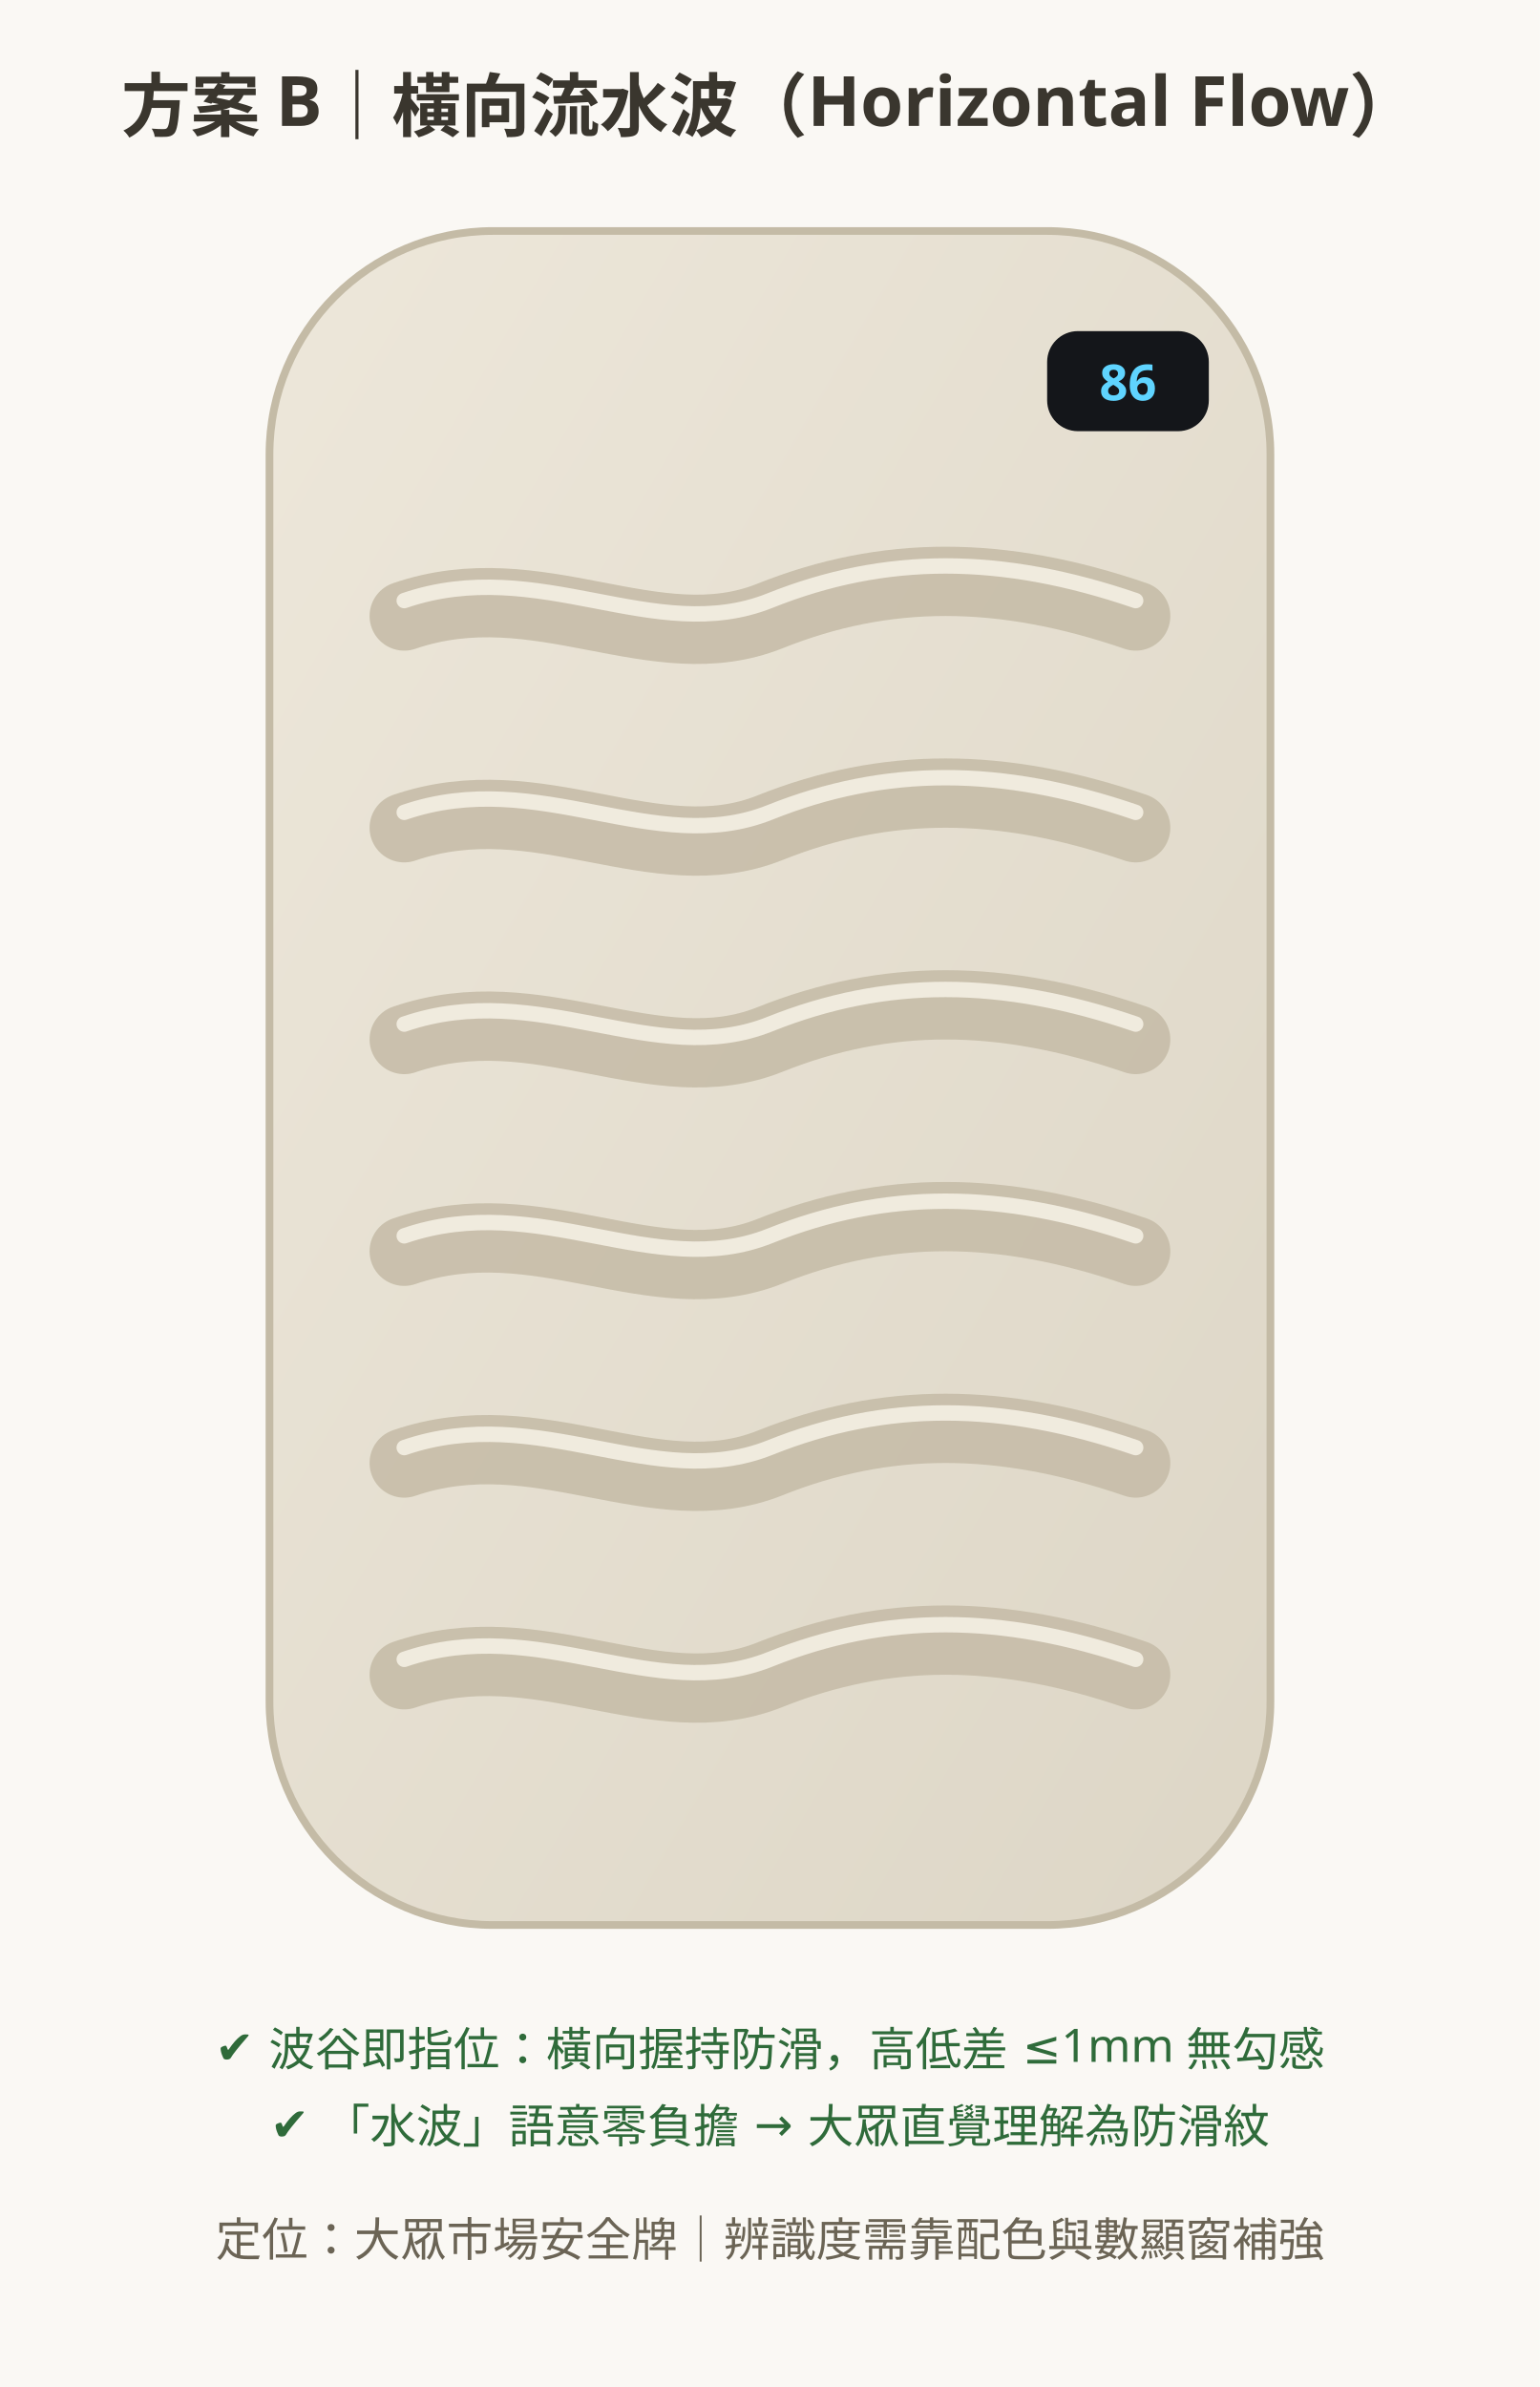
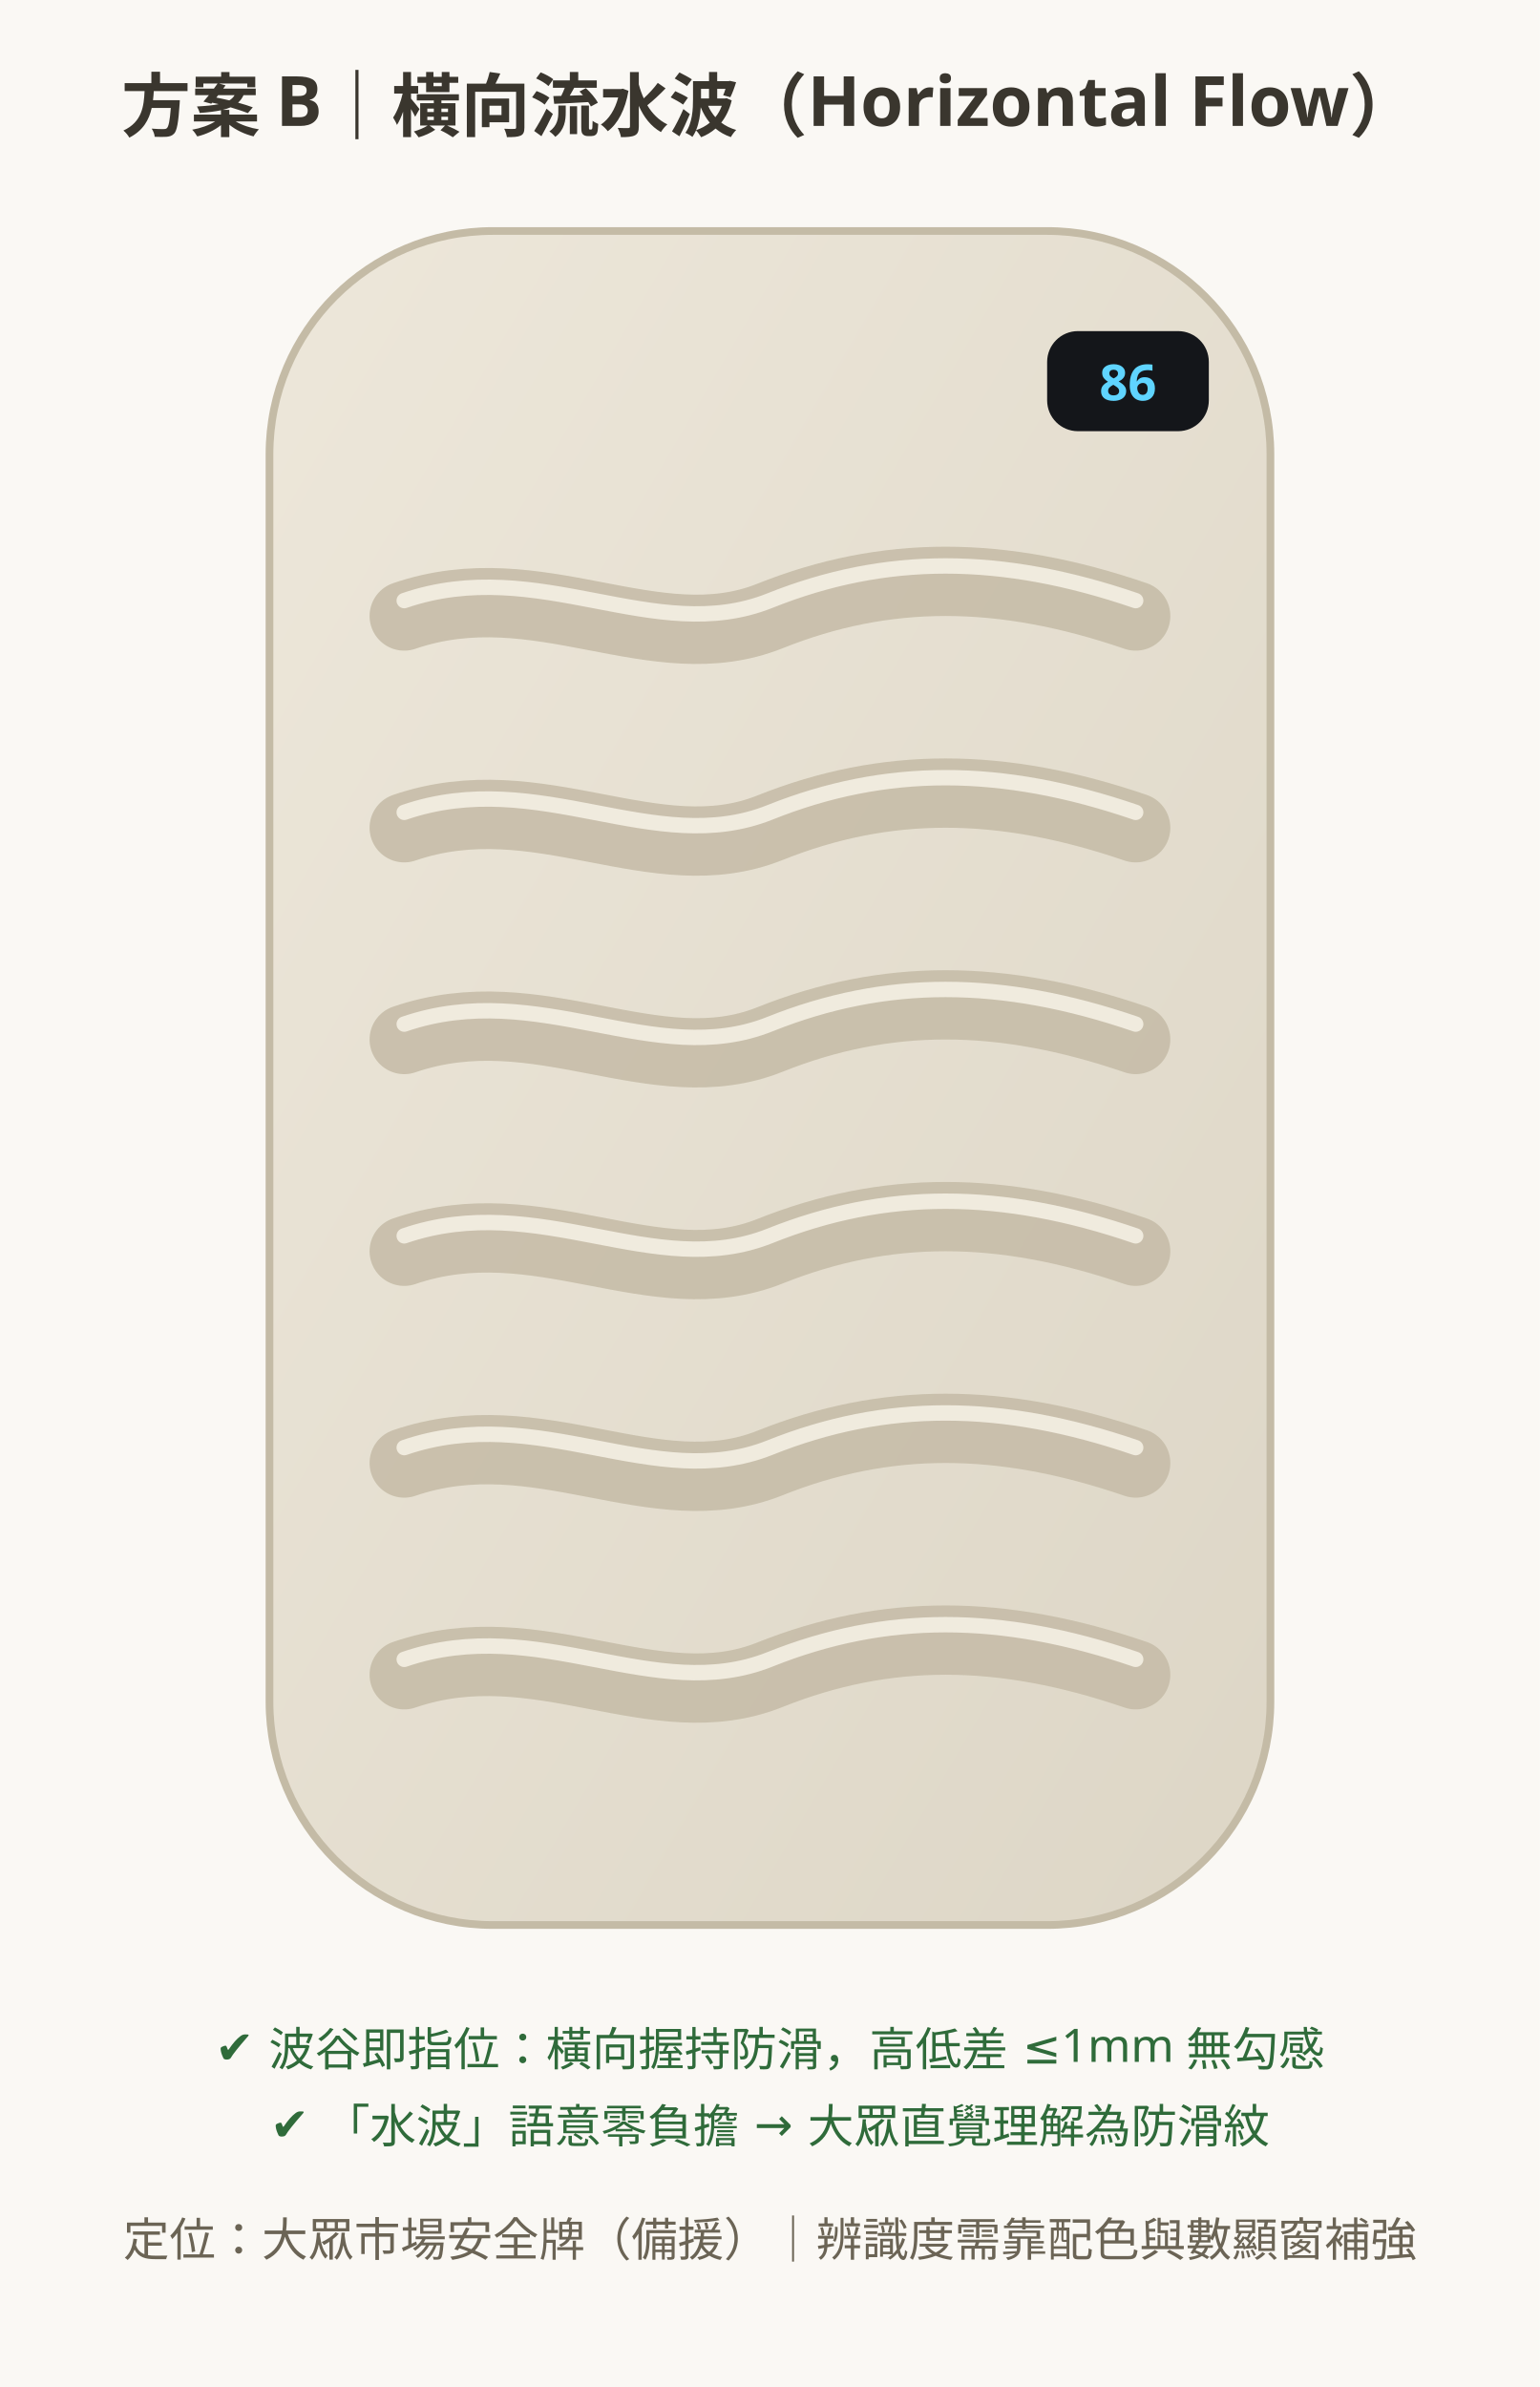
<svg xmlns="http://www.w3.org/2000/svg" viewBox="0 0 400 620" font-family="'PingFang TC','Noto Sans TC',sans-serif">
  <defs>
    <linearGradient id="bodyB" x1="0" y1="0" x2="1" y2="1">
      <stop offset="0" stop-color="#EDE7DA" />
      <stop offset="1" stop-color="#DDD6C6" />
    </linearGradient>
  </defs>
  <rect width="400" height="620" fill="#FAF8F4" />
  <text x="200" y="34" text-anchor="middle" font-size="18" font-weight="700" fill="#3A362E">方案 B｜橫向流水波（Horizontal Flow）</text>
  <rect x="70" y="60" width="260" height="440" rx="58" fill="url(#bodyB)" stroke="#C4BBA6" stroke-width="2" />
  <g fill="none" stroke-linecap="round">
    <g stroke="#C6BDA8" stroke-width="18" opacity="0.9">
      <path d="M105,160 C140,148 170,172 200,160 S 260,148 295,160" />
      <path d="M105,215 C140,203 170,227 200,215 S 260,203 295,215" />
      <path d="M105,270 C140,258 170,282 200,270 S 260,258 295,270" />
      <path d="M105,325 C140,313 170,337 200,325 S 260,313 295,325" />
      <path d="M105,380 C140,368 170,392 200,380 S 260,368 295,380" />
      <path d="M105,435 C140,423 170,447 200,435 S 260,423 295,435" />
    </g>
    <g stroke="#F4EFE3" stroke-width="4" opacity="0.9">
      <path d="M105,156 C140,144 170,168 200,156 S 260,144 295,156" />
      <path d="M105,211 C140,199 170,223 200,211 S 260,199 295,211" />
      <path d="M105,266 C140,254 170,278 200,266 S 260,254 295,266" />
      <path d="M105,321 C140,309 170,333 200,321 S 260,309 295,321" />
      <path d="M105,376 C140,364 170,388 200,376 S 260,364 295,376" />
      <path d="M105,431 C140,419 170,443 200,431 S 260,419 295,431" />
    </g>
  </g>
  <rect x="272" y="86" width="42" height="26" rx="8" fill="#14161A" />
  <text x="293" y="104" text-anchor="middle" font-size="13" font-weight="700" fill="#5FD4FF">86</text>
  <g font-size="12" fill="#2F6B3A">
    <text x="200" y="536" text-anchor="middle">✔ 波谷即指位：橫向握持防滑，高低差 ≤1mm 無勾感</text>
    <text x="200" y="556" text-anchor="middle">✔ 「水波」語意零負擔 → 大眾直覺理解為防滑紋</text>
  </g>
-   <text x="200" y="586" text-anchor="middle" font-size="12" fill="#6B6455">定位：大眾市場安全牌｜辨識度需靠配色與數顯窗補強</text>
+   <text x="200" y="586" text-anchor="middle" font-size="12" fill="#6B6455">定位：大眾市場安全牌（備援）｜辨識度需靠配色與數顯窗補強</text>
</svg>
